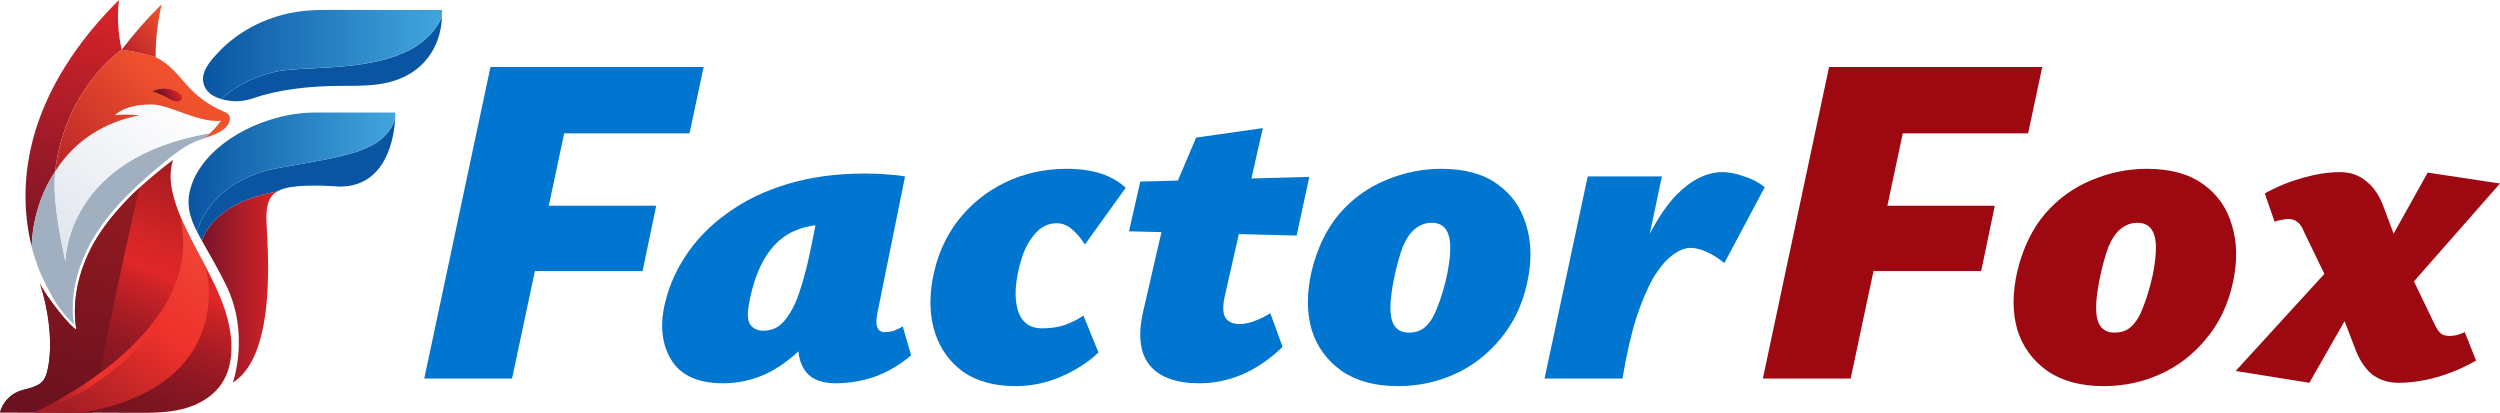
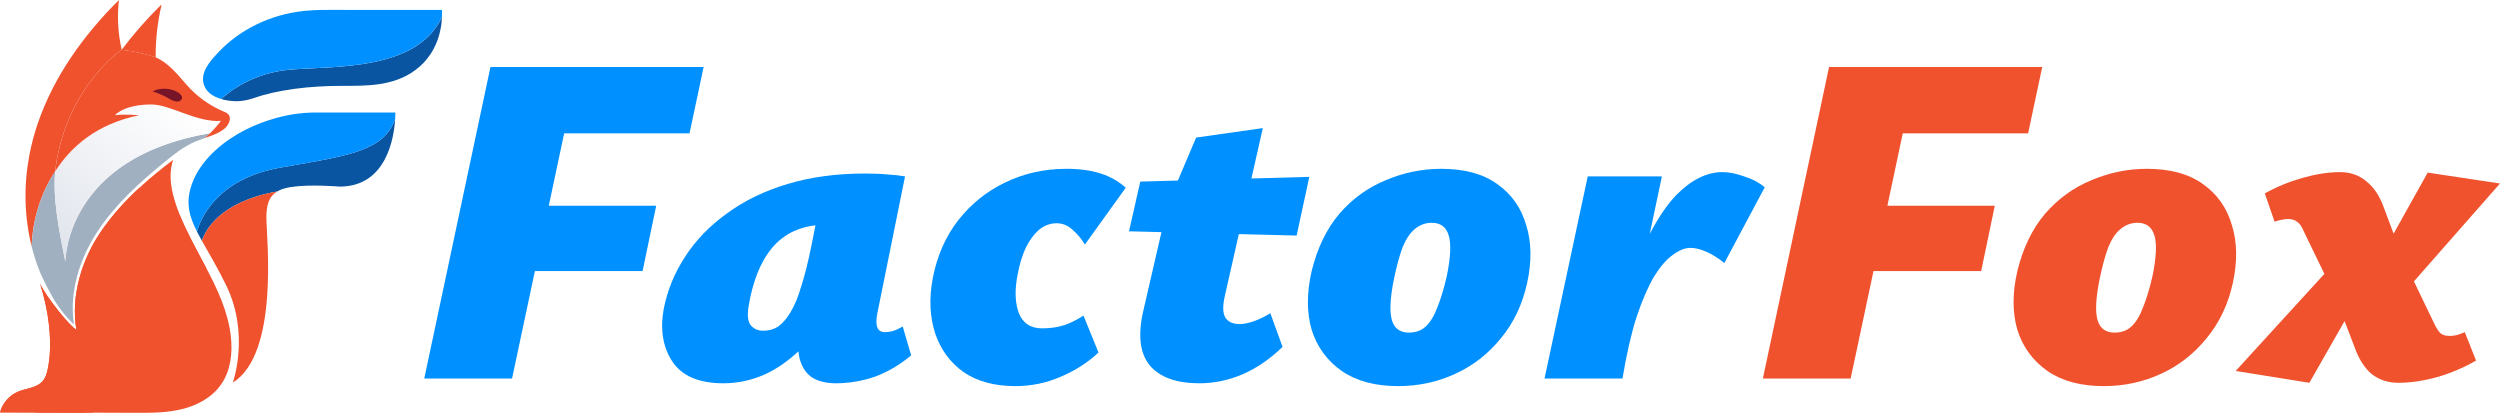
<svg xmlns="http://www.w3.org/2000/svg" width="218" height="36" viewBox="0 0 218 36" fill="none">
-   <path d="M34.458 10.359C34.369 11.919 33.744 16.272 29.615 16.272C29.615 16.272 27.033 16.048 25.353 16.313C24.857 16.392 24.465 16.518 24.162 16.701C19.071 17.604 17.858 20.208 17.606 21.002C17.447 20.719 17.303 20.45 17.173 20.189C17.432 19.245 18.783 15.601 24.487 14.608C30.57 13.553 33.485 13.139 34.458 10.359Z" fill="url(#paint0_linear_74_2155)" />
-   <path d="M38.546 1.451C38.509 2.276 38.339 3.1 38.009 3.857C37.499 5.04 36.596 5.991 35.464 6.588C33.378 7.685 31.069 7.439 28.801 7.502C27.407 7.543 26.012 7.662 24.636 7.912C24.032 8.02 23.429 8.155 22.841 8.323C22.438 8.438 22.049 8.599 21.639 8.696C21.287 8.778 20.921 8.834 20.562 8.826C20.14 8.815 19.7 8.759 19.282 8.636C20.022 7.961 22.109 6.338 25.309 6.073C29.186 5.756 36.419 6.174 38.546 1.455V1.451Z" fill="url(#paint1_linear_74_2155)" />
-   <path d="M10.61 4.338C10.61 4.338 5.938 7.472 4.883 14.362C4.854 14.552 4.831 14.746 4.813 14.944C2.771 18.003 2.767 21.29 2.767 21.521C2.116 18.932 2.057 16.201 2.553 13.571C2.73 12.624 2.978 11.687 3.289 10.774C4.695 6.663 7.299 3.048 10.37 0C10.207 1.447 10.288 2.921 10.61 4.338Z" fill="url(#paint2_linear_74_2155)" />
-   <path d="M19.279 33.525C18.487 34.663 17.188 35.357 15.849 35.681C15.228 35.831 14.599 35.913 13.962 35.954C13.226 36.002 12.483 36.002 11.743 35.999C10.525 35.995 9.312 35.991 8.095 35.984C7.821 35.984 7.544 35.984 7.27 35.984C6.915 35.984 6.556 35.984 6.201 35.98C5.135 35.976 4.073 35.972 3.008 35.969C2.904 35.969 2.797 35.969 2.693 35.969C1.798 35.965 0.899 35.961 0.004 35.958C0.215 35.159 0.814 34.469 1.573 34.152C2.305 33.846 3.215 33.835 3.733 33.223C3.996 32.917 4.099 32.507 4.181 32.111C4.636 29.858 4.214 26.919 3.493 24.736C4.011 25.885 6.23 28.62 6.659 28.739C6.16 25.755 7.17 22.614 8.739 20.29C9.715 18.839 10.892 17.541 12.175 16.358C13.104 15.496 14.092 14.698 15.098 13.937C14.791 14.847 14.835 15.821 15.043 16.768C15.128 17.156 15.239 17.541 15.368 17.91C15.457 18.175 15.557 18.436 15.661 18.697C16.293 20.279 17.148 21.778 17.947 23.297C18.975 25.244 19.904 27.213 20.137 29.388C20.289 30.817 20.104 32.343 19.282 33.518L19.279 33.525Z" fill="url(#paint3_linear_74_2155)" />
+   <path d="M34.458 10.359C34.369 11.919 33.744 16.272 29.615 16.272C29.615 16.272 27.033 16.048 25.353 16.313C24.857 16.392 24.465 16.518 24.162 16.701C19.071 17.604 17.858 20.208 17.606 21.002C17.447 20.719 17.303 20.45 17.173 20.189C17.432 19.245 18.783 15.601 24.487 14.608C30.57 13.553 33.485 13.139 34.458 10.359Z" fill="url(#paint0_linear_310_7008)" />
+   <path d="M38.546 1.451C38.509 2.276 38.339 3.1 38.009 3.857C37.499 5.04 36.596 5.991 35.464 6.588C33.378 7.685 31.069 7.438 28.801 7.502C27.407 7.543 26.012 7.662 24.636 7.912C24.032 8.02 23.429 8.155 22.841 8.323C22.438 8.438 22.049 8.599 21.639 8.696C21.287 8.778 20.921 8.834 20.562 8.826C20.14 8.815 19.7 8.759 19.282 8.636C20.022 7.961 22.109 6.338 25.309 6.073C29.186 5.756 36.419 6.174 38.546 1.455V1.451Z" fill="url(#paint1_linear_310_7008)" />
+   <path d="M10.61 4.338C10.61 4.338 5.938 7.472 4.883 14.362C4.854 14.552 4.831 14.746 4.813 14.944C2.771 18.003 2.767 21.29 2.767 21.521C2.116 18.932 2.057 16.201 2.553 13.571C2.73 12.624 2.978 11.687 3.289 10.774C4.695 6.663 7.299 3.048 10.37 0C10.207 1.447 10.288 2.921 10.61 4.338Z" fill="url(#paint2_linear_310_7008)" />
+   <path d="M19.279 33.525C18.487 34.663 17.188 35.357 15.849 35.681C15.228 35.831 14.599 35.913 13.962 35.954C13.226 36.002 12.483 36.002 11.743 35.998C10.525 35.995 9.312 35.991 8.095 35.984C7.821 35.984 7.544 35.984 7.27 35.984C6.915 35.984 6.556 35.984 6.201 35.98C5.135 35.976 4.073 35.972 3.008 35.969C2.904 35.969 2.797 35.969 2.693 35.969C1.798 35.965 0.899 35.961 0.004 35.958C0.215 35.159 0.814 34.469 1.573 34.152C2.305 33.846 3.215 33.835 3.733 33.223C3.996 32.917 4.099 32.507 4.181 32.111C4.636 29.858 4.214 26.919 3.493 24.736C4.011 25.885 6.23 28.62 6.659 28.739C6.16 25.755 7.17 22.614 8.739 20.29C9.715 18.839 10.892 17.54 12.175 16.358C13.104 15.496 14.092 14.698 15.098 13.937C14.791 14.847 14.835 15.821 15.043 16.768C15.128 17.156 15.239 17.54 15.368 17.91C15.457 18.175 15.557 18.436 15.661 18.697C16.293 20.279 17.148 21.778 17.947 23.297C18.975 25.244 19.904 27.213 20.137 29.388C20.289 30.817 20.104 32.343 19.282 33.518L19.279 33.525Z" fill="#F0522E" />
  <path d="M5.701 22.815C5.076 19.782 4.613 17.25 4.806 15.03C4.806 15 4.809 14.974 4.813 14.944C2.771 18.003 2.767 21.29 2.767 21.521V21.524C2.956 22.274 3.196 23.013 3.489 23.737C3.585 23.957 3.688 24.177 3.792 24.393C3.999 24.822 4.217 25.244 4.447 25.658C4.965 26.639 5.645 27.534 6.452 28.291C6.008 25.468 6.948 22.554 8.513 20.17C10.077 17.787 12.231 15.858 14.435 14.06C14.817 13.75 15.205 13.437 15.605 13.157C16.041 12.851 16.492 12.579 16.981 12.366C17.084 12.322 17.192 12.28 17.299 12.239C17.303 12.239 17.306 12.239 17.31 12.236C17.477 12.172 17.643 12.116 17.809 12.06C18.002 11.915 18.176 11.762 18.331 11.613C5.767 13.735 5.701 22.625 5.701 22.815Z" fill="#A1B0C1" />
-   <path d="M19.267 10.538C19.116 10.714 18.812 11.143 18.331 11.605C5.768 13.735 5.701 22.625 5.701 22.815C5.076 19.782 4.613 17.25 4.806 15.03C4.806 15 4.81 14.974 4.813 14.944C6.16 12.825 8.398 10.815 12.135 10.053C12.135 10.053 10.777 9.934 10.022 10.053C10.292 9.744 11.191 9.113 13.211 9.113C14.839 9.113 17.166 10.71 19.267 10.542V10.538Z" fill="url(#paint4_linear_74_2155)" />
-   <path d="M19.489 11.288C19.401 11.355 19.304 11.415 19.212 11.471C18.779 11.725 18.294 11.889 17.814 12.053C18.006 11.904 18.18 11.755 18.335 11.605C18.816 11.143 19.119 10.714 19.271 10.538C17.17 10.703 14.843 9.11 13.215 9.11C11.195 9.11 10.3 9.74 10.026 10.05C10.781 9.93 12.138 10.05 12.138 10.05C8.402 10.811 6.164 12.821 4.817 14.94C4.835 14.743 4.861 14.552 4.887 14.358C5.942 7.468 10.614 4.335 10.614 4.335C12.442 4.577 13.578 4.995 13.578 4.995C14.658 5.48 15.446 6.442 16.238 7.356C17.122 8.378 18.246 9.195 19.489 9.718C19.634 9.777 19.782 9.837 19.889 9.949C20.255 10.326 19.919 10.975 19.497 11.284L19.489 11.288Z" fill="url(#paint5_linear_74_2155)" />
-   <path d="M13.304 7.964C13.304 7.964 14.129 8.237 14.639 8.546C15.15 8.856 15.62 8.998 15.831 8.666C16.041 8.334 15.486 7.953 14.957 7.819C14.428 7.685 13.859 7.7 13.304 7.961V7.964Z" fill="url(#paint6_linear_74_2155)" />
-   <path d="M12.164 16.358C11.572 18.928 9.186 29.429 8.091 35.987C7.458 35.987 6.829 35.984 6.197 35.98C5.028 35.976 3.859 35.972 2.69 35.969C1.794 35.965 0.895 35.961 0 35.958C0.211 35.159 0.81 34.469 1.569 34.152C2.301 33.846 3.211 33.835 3.729 33.223C3.992 32.917 4.095 32.507 4.177 32.111C4.632 29.858 4.21 26.919 3.489 24.736C4.007 25.885 6.226 28.62 6.656 28.739C6.156 25.755 7.166 22.614 8.735 20.29C9.711 18.839 10.888 17.541 12.172 16.358H12.164Z" fill="url(#paint7_linear_74_2155)" />
-   <path d="M7.27 35.984C6.915 35.984 6.556 35.984 6.201 35.98C5.135 35.976 4.073 35.972 3.008 35.969C3.037 35.954 3.067 35.943 3.097 35.924C5.546 34.741 12.479 30.992 15.024 25.397C15.024 25.397 15.024 25.393 15.024 25.389C15.934 23.386 16.278 21.144 15.657 18.701C16.289 20.282 17.144 21.782 17.943 23.3C17.995 23.49 20.755 33.536 7.266 35.98L7.27 35.984Z" fill="url(#paint8_linear_74_2155)" />
-   <path d="M23.23 19.096C23.252 20.812 24.34 30.858 20.303 33.361C20.303 33.361 21.817 29.146 19.712 24.86C18.924 23.248 18.184 22.032 17.606 20.999C17.862 20.204 19.072 17.604 24.162 16.697C23.441 17.134 23.211 17.891 23.23 19.096Z" fill="url(#paint9_linear_74_2155)" />
-   <path d="M34.458 10.359C33.485 13.139 30.57 13.553 24.487 14.608C18.783 15.601 17.432 19.241 17.173 20.189C16.511 18.872 16.226 17.798 16.618 16.406C17.203 14.344 18.949 12.728 20.736 11.68C21.598 11.176 22.519 10.777 23.47 10.471C24.835 10.035 26.123 9.811 27.551 9.811H34.472C34.472 9.811 34.476 10.02 34.458 10.359Z" fill="url(#paint10_linear_74_2155)" />
-   <path d="M38.546 1.451C36.419 6.17 29.186 5.752 25.309 6.069C22.112 6.334 20.026 7.953 19.282 8.632C19.093 8.576 18.912 8.505 18.738 8.423C18.339 8.229 17.998 7.916 17.825 7.506C17.358 6.394 18.309 5.342 19.005 4.6C19.73 3.82 20.573 3.152 21.483 2.611C22.656 1.91 23.947 1.421 25.283 1.141C26.959 0.791 28.668 0.865 30.366 0.865H38.546C38.553 1.059 38.55 1.257 38.542 1.451H38.546Z" fill="url(#paint11_linear_74_2155)" />
-   <path d="M15.024 25.397C12.46 32.772 3.563 35.916 3.563 35.916L3.097 35.924C5.546 34.741 12.479 30.992 15.024 25.397Z" fill="url(#paint12_linear_74_2155)" />
-   <path d="M14.088 0.425C13.736 1.921 13.563 3.462 13.574 4.999C13.574 4.999 12.438 4.581 10.61 4.338C11.643 2.973 12.771 1.682 13.988 0.481C14.021 0.463 14.055 0.44 14.088 0.425Z" fill="url(#paint13_linear_74_2155)" />
-   <path d="M75.399 15.133C72.942 15.133 70.705 15.435 68.685 16.041C66.665 16.646 64.904 17.5 63.403 18.601C61.902 19.674 60.687 20.927 59.759 22.358C58.831 23.762 58.203 25.289 57.876 26.94C57.548 28.756 57.807 30.298 58.653 31.564C59.5 32.802 60.974 33.422 63.076 33.422C64.331 33.422 65.546 33.16 66.719 32.637C67.765 32.158 68.724 31.468 69.624 30.635C69.649 30.896 69.688 31.141 69.749 31.358C69.968 32.101 70.349 32.637 70.895 32.968C71.441 33.27 72.096 33.422 72.861 33.422C74.034 33.422 75.181 33.229 76.3 32.844C77.419 32.431 78.47 31.812 79.453 30.986L78.716 28.468C78.388 28.66 78.088 28.798 77.815 28.88C77.569 28.935 77.35 28.963 77.159 28.963C76.504 28.963 76.286 28.413 76.505 27.312L78.92 15.381C78.456 15.298 77.951 15.243 77.405 15.215C76.886 15.16 76.218 15.133 75.399 15.133ZM71.11 19.645L70.732 21.532C70.459 22.88 70.172 24.022 69.872 24.958C69.599 25.894 69.285 26.651 68.931 27.229C68.603 27.78 68.248 28.193 67.865 28.468C67.483 28.716 67.047 28.839 66.555 28.839C66.091 28.839 65.723 28.674 65.45 28.344C65.204 28.014 65.15 27.449 65.287 26.651C65.45 25.66 65.696 24.738 66.024 23.885C66.351 23.032 66.774 22.288 67.293 21.655C68.456 20.247 69.889 19.793 71.11 19.645Z" fill="#0076D0" />
-   <path d="M204.039 15.009C203.057 15.009 201.978 15.175 200.804 15.505C199.631 15.835 198.526 16.289 197.489 16.867L198.348 19.344C198.512 19.261 198.703 19.207 198.921 19.179C199.14 19.124 199.331 19.096 199.494 19.096C199.849 19.096 200.122 19.179 200.313 19.344C200.531 19.481 200.723 19.757 200.887 20.17L202.686 23.882L194.95 32.348L201.378 33.38L204.447 28L205.308 30.243C205.663 31.261 206.155 32.046 206.782 32.596C207.437 33.119 208.229 33.38 209.157 33.38C210.194 33.38 211.313 33.215 212.514 32.885C213.742 32.527 214.875 32.045 215.912 31.44L214.929 28.963C214.738 29.046 214.52 29.128 214.275 29.21C214.056 29.265 213.838 29.293 213.619 29.293C213.292 29.293 213.033 29.224 212.842 29.087C212.651 28.921 212.459 28.633 212.268 28.22L210.495 24.537L218 16L211.695 15.051L208.722 20.375L207.888 18.147C207.533 17.128 207.028 16.358 206.373 15.835C205.745 15.284 204.967 15.009 204.039 15.009Z" fill="#9E0811" />
-   <path d="M150.2 15.009C148.836 15.009 147.498 15.67 146.188 16.991C145.365 17.839 144.591 18.995 143.858 20.398L144.918 15.381H138.45L134.683 33.009H140.087H141.193H141.48C141.834 30.889 142.244 29.1 142.708 27.642C143.199 26.183 143.704 25.014 144.223 24.133C144.768 23.252 145.315 22.619 145.861 22.234C146.406 21.821 146.925 21.615 147.416 21.615C147.826 21.615 148.275 21.725 148.767 21.945C149.285 22.165 149.818 22.495 150.364 22.936L153.885 16.33C153.393 15.917 152.793 15.601 152.083 15.381C151.401 15.133 150.774 15.009 150.2 15.009Z" fill="#0076D0" />
-   <path d="M187.212 14.72C185.547 14.72 183.937 15.05 182.381 15.711C180.825 16.344 179.473 17.321 178.327 18.642C177.208 19.963 176.403 21.628 175.912 23.637C175.475 25.536 175.475 27.243 175.912 28.756C176.376 30.243 177.249 31.44 178.532 32.348C179.814 33.229 181.453 33.669 183.445 33.669C185.219 33.669 186.884 33.312 188.44 32.596C189.996 31.881 191.32 30.848 192.411 29.5C193.531 28.151 194.295 26.541 194.704 24.67C195.114 22.798 195.086 21.119 194.622 19.633C194.185 18.119 193.339 16.922 192.083 16.041C190.855 15.16 189.232 14.72 187.212 14.72ZM186.392 19.427C187.157 19.427 187.648 19.798 187.866 20.541C188.085 21.257 188.031 22.427 187.703 24.05C187.458 25.124 187.184 26.032 186.884 26.775C186.611 27.518 186.27 28.083 185.861 28.468C185.478 28.826 184.987 29.004 184.387 29.004C183.622 29.004 183.131 28.646 182.913 27.931C182.694 27.215 182.749 26.032 183.077 24.38C183.322 23.197 183.581 22.247 183.854 21.532C184.154 20.816 184.51 20.293 184.919 19.963C185.356 19.605 185.847 19.427 186.392 19.427Z" fill="#9E0811" />
-   <path d="M125.675 14.72C124.01 14.72 122.4 15.05 120.844 15.711C119.289 16.344 117.938 17.321 116.791 18.642C115.672 19.963 114.867 21.628 114.376 23.637C113.939 25.536 113.939 27.243 114.376 28.756C114.84 30.243 115.713 31.44 116.996 32.348C118.279 33.229 119.917 33.669 121.909 33.669C123.684 33.669 125.348 33.312 126.904 32.596C128.46 31.881 129.783 30.848 130.875 29.5C131.994 28.151 132.758 26.541 133.168 24.67C133.577 22.798 133.55 21.119 133.086 19.633C132.649 18.119 131.803 16.922 130.548 16.041C129.32 15.16 127.695 14.72 125.675 14.72ZM124.857 19.427C125.621 19.427 126.112 19.798 126.331 20.541C126.549 21.257 126.494 22.427 126.167 24.05C125.921 25.124 125.648 26.032 125.348 26.775C125.075 27.518 124.734 28.083 124.325 28.468C123.943 28.826 123.451 29.004 122.851 29.004C122.087 29.004 121.595 28.646 121.377 27.931C121.159 27.215 121.213 26.032 121.541 24.38C121.787 23.197 122.045 22.247 122.318 21.532C122.619 20.816 122.973 20.293 123.383 19.963C123.819 19.605 124.311 19.427 124.857 19.427Z" fill="#0076D0" />
-   <path d="M93.004 14.72C91.067 14.72 89.278 15.119 87.641 15.917C86.031 16.688 84.666 17.789 83.547 19.22C82.455 20.623 81.718 22.302 81.336 24.257C81.008 26.018 81.076 27.614 81.54 29.046C82.004 30.449 82.823 31.578 83.997 32.431C85.198 33.256 86.713 33.669 88.541 33.669C89.933 33.669 91.258 33.394 92.513 32.844C93.796 32.293 94.887 31.591 95.788 30.738L94.478 27.518C93.987 27.848 93.441 28.124 92.841 28.344C92.24 28.537 91.585 28.633 90.875 28.633C89.865 28.633 89.183 28.178 88.828 27.27C88.501 26.362 88.474 25.234 88.746 23.885C88.91 23.032 89.142 22.275 89.442 21.615C89.77 20.954 90.151 20.431 90.588 20.046C91.052 19.661 91.572 19.468 92.145 19.468C92.663 19.468 93.127 19.661 93.536 20.046C93.973 20.431 94.328 20.858 94.601 21.325L98.163 16.372C97.562 15.821 96.839 15.408 95.993 15.133C95.147 14.858 94.151 14.72 93.004 14.72Z" fill="#0076D0" />
-   <path d="M110.118 11.17L104.304 11.996L102.711 15.743L99.432 15.835L98.45 20.17L101.279 20.242L99.677 27.188C99.213 29.252 99.405 30.807 100.251 31.853C101.125 32.899 102.571 33.422 104.591 33.422C105.874 33.422 107.129 33.16 108.358 32.637C109.613 32.087 110.773 31.289 111.838 30.243L110.773 27.312C110.336 27.587 109.858 27.821 109.34 28.013C108.848 28.178 108.439 28.261 108.112 28.261C107.511 28.261 107.088 28.069 106.842 27.683C106.624 27.298 106.61 26.678 106.801 25.825L108.026 20.413L113.066 20.541L114.171 15.422L109.124 15.564L110.118 11.17Z" fill="#0076D0" />
-   <path d="M159.494 5.844L153.722 33.009H161.377L163.369 23.637H172.759L173.946 17.94H164.58L165.922 11.624H176.853L178.082 5.844H159.494Z" fill="#9E0811" />
-   <path d="M42.768 5.844L36.996 33.009H44.651L46.643 23.637H56.033L57.22 17.94H47.854L49.196 11.624H60.127L61.356 5.844H42.768Z" fill="#0076D0" />
+   <path d="M19.267 10.538C19.116 10.714 18.812 11.143 18.331 11.605C5.768 13.735 5.701 22.625 5.701 22.815C5.076 19.782 4.613 17.25 4.806 15.03C4.806 15 4.81 14.974 4.813 14.944C6.16 12.825 8.398 10.815 12.135 10.053C12.135 10.053 10.777 9.934 10.022 10.053C10.292 9.744 11.191 9.113 13.211 9.113C14.839 9.113 17.166 10.71 19.267 10.542V10.538Z" fill="url(#paint3_linear_310_7008)" />
+   <path d="M19.489 11.288C19.401 11.355 19.304 11.415 19.212 11.471C18.779 11.725 18.294 11.889 17.814 12.053C18.006 11.904 18.18 11.755 18.335 11.605C18.816 11.143 19.119 10.714 19.271 10.539C17.17 10.703 14.843 9.11 13.215 9.11C11.195 9.11 10.3 9.74 10.026 10.05C10.781 9.93 12.138 10.05 12.138 10.05C8.402 10.811 6.164 12.822 4.817 14.94C4.835 14.743 4.861 14.552 4.887 14.358C5.942 7.468 10.614 4.335 10.614 4.335C12.442 4.577 13.578 4.995 13.578 4.995C14.658 5.48 15.446 6.442 16.238 7.356C17.122 8.379 18.246 9.196 19.489 9.718C19.634 9.777 19.782 9.837 19.889 9.949C20.255 10.326 19.919 10.975 19.497 11.285L19.489 11.288Z" fill="url(#paint4_linear_310_7008)" />
+   <path d="M13.304 7.964C13.304 7.964 14.129 8.237 14.639 8.546C15.15 8.856 15.62 8.998 15.831 8.666C16.041 8.334 15.486 7.953 14.957 7.819C14.428 7.685 13.859 7.7 13.304 7.961V7.964Z" fill="#781428" />
+   <path d="M12.164 16.358C11.572 18.928 9.186 29.429 8.091 35.987C7.458 35.987 6.829 35.984 6.197 35.98C5.028 35.976 3.859 35.972 2.69 35.969C1.794 35.965 0.895 35.961 0 35.958C0.211 35.159 0.81 34.469 1.569 34.152C2.301 33.846 3.211 33.835 3.729 33.223C3.992 32.917 4.095 32.507 4.177 32.111C4.632 29.858 4.21 26.919 3.489 24.736C4.007 25.885 6.226 28.62 6.656 28.739C6.156 25.755 7.166 22.614 8.735 20.29C9.711 18.839 10.888 17.541 12.172 16.358H12.164Z" fill="url(#paint5_linear_310_7008)" />
+   <path d="M7.27 35.984C6.915 35.984 6.556 35.984 6.201 35.98C5.135 35.976 4.073 35.972 3.008 35.969C3.037 35.954 3.067 35.943 3.097 35.924C5.546 34.741 12.479 30.992 15.024 25.397C15.024 25.397 15.024 25.393 15.024 25.389C15.934 23.386 16.278 21.144 15.657 18.701C16.289 20.282 17.144 21.782 17.943 23.3C17.995 23.491 20.755 33.536 7.266 35.98L7.27 35.984Z" fill="#F0522E" />
+   <path d="M23.23 19.096C23.252 20.812 24.34 30.858 20.303 33.361C20.303 33.361 21.817 29.146 19.712 24.86C18.924 23.248 18.184 22.032 17.606 20.999C17.862 20.204 19.072 17.604 24.162 16.697C23.441 17.134 23.211 17.891 23.23 19.096Z" fill="#F0522E" />
+   <path d="M34.458 10.359C33.485 13.139 30.57 13.553 24.487 14.608C18.783 15.601 17.432 19.241 17.173 20.189C16.511 18.872 16.226 17.798 16.618 16.406C17.203 14.344 18.949 12.728 20.736 11.68C21.598 11.176 22.519 10.777 23.47 10.471C24.835 10.035 26.123 9.811 27.551 9.811H34.472C34.472 9.811 34.476 10.02 34.458 10.359Z" fill="url(#paint6_linear_310_7008)" />
+   <path d="M38.546 1.451C36.419 6.17 29.186 5.752 25.309 6.069C22.112 6.334 20.026 7.953 19.282 8.632C19.093 8.576 18.912 8.505 18.738 8.423C18.339 8.229 17.998 7.916 17.825 7.506C17.358 6.394 18.309 5.342 19.005 4.6C19.73 3.82 20.573 3.152 21.483 2.611C22.656 1.91 23.947 1.421 25.283 1.142C26.959 0.791 28.668 0.865 30.366 0.865H38.546C38.553 1.059 38.55 1.257 38.542 1.451H38.546Z" fill="url(#paint7_linear_310_7008)" />
+   <path d="M15.024 25.397C12.46 32.772 3.563 35.916 3.563 35.916L3.097 35.924C5.546 34.741 12.479 30.992 15.024 25.397Z" fill="#F0522E" />
+   <path d="M14.088 0.425C13.736 1.921 13.563 3.462 13.574 4.999C13.574 4.999 12.438 4.581 10.61 4.338C11.643 2.973 12.771 1.682 13.988 0.481C14.021 0.463 14.055 0.44 14.088 0.425Z" fill="url(#paint8_linear_310_7008)" />
+   <path d="M75.399 15.133C72.942 15.133 70.705 15.435 68.685 16.041C66.665 16.646 64.904 17.5 63.403 18.601C61.902 19.674 60.687 20.927 59.759 22.358C58.831 23.762 58.203 25.289 57.876 26.94C57.548 28.756 57.807 30.298 58.653 31.564C59.5 32.802 60.974 33.422 63.076 33.422C64.331 33.422 65.546 33.16 66.719 32.637C67.765 32.158 68.724 31.468 69.624 30.635C69.649 30.896 69.688 31.141 69.749 31.358C69.968 32.101 70.349 32.638 70.895 32.968C71.441 33.27 72.096 33.422 72.861 33.422C74.034 33.422 75.181 33.229 76.3 32.844C77.419 32.431 78.47 31.812 79.453 30.986L78.716 28.468C78.388 28.661 78.088 28.798 77.815 28.88C77.569 28.935 77.35 28.963 77.159 28.963C76.504 28.963 76.286 28.413 76.505 27.312L78.92 15.381C78.456 15.298 77.951 15.243 77.405 15.215C76.886 15.16 76.218 15.133 75.399 15.133ZM71.11 19.645L70.732 21.532C70.459 22.88 70.172 24.023 69.872 24.958C69.599 25.894 69.285 26.651 68.931 27.229C68.603 27.78 68.248 28.193 67.865 28.468C67.483 28.716 67.047 28.84 66.555 28.84C66.091 28.84 65.723 28.674 65.45 28.344C65.204 28.014 65.15 27.449 65.287 26.651C65.45 25.66 65.696 24.738 66.024 23.885C66.351 23.032 66.774 22.288 67.293 21.655C68.456 20.247 69.889 19.793 71.11 19.645Z" fill="#0090FF" />
+   <path d="M204.039 15.009C203.057 15.009 201.978 15.175 200.804 15.505C199.631 15.835 198.526 16.289 197.489 16.867L198.348 19.344C198.512 19.261 198.703 19.207 198.921 19.179C199.14 19.124 199.331 19.096 199.494 19.096C199.849 19.096 200.122 19.179 200.313 19.344C200.531 19.481 200.723 19.757 200.887 20.17L202.686 23.882L194.95 32.348L201.378 33.38L204.447 28L205.308 30.243C205.663 31.261 206.155 32.046 206.782 32.596C207.437 33.119 208.229 33.38 209.157 33.38C210.194 33.38 211.313 33.215 212.514 32.885C213.742 32.527 214.875 32.045 215.912 31.44L214.929 28.963C214.738 29.046 214.52 29.128 214.275 29.21C214.056 29.265 213.838 29.293 213.619 29.293C213.292 29.293 213.033 29.224 212.842 29.087C212.651 28.921 212.459 28.633 212.268 28.22L210.495 24.537L218 16L211.695 15.051L208.722 20.375L207.888 18.147C207.533 17.128 207.028 16.358 206.373 15.835C205.745 15.284 204.967 15.009 204.039 15.009Z" fill="#F0522E" />
+   <path d="M150.2 15.009C148.836 15.009 147.498 15.67 146.188 16.991C145.365 17.839 144.591 18.995 143.858 20.398L144.918 15.381H138.45L134.683 33.009H140.087H141.193H141.48C141.834 30.889 142.244 29.1 142.708 27.642C143.199 26.183 143.704 25.014 144.223 24.133C144.768 23.252 145.315 22.619 145.861 22.234C146.406 21.821 146.925 21.615 147.416 21.615C147.826 21.615 148.275 21.725 148.767 21.945C149.285 22.165 149.818 22.495 150.364 22.936L153.885 16.33C153.393 15.917 152.793 15.601 152.083 15.381C151.401 15.133 150.774 15.009 150.2 15.009Z" fill="#0090FF" />
+   <path d="M187.212 14.72C185.547 14.72 183.937 15.05 182.381 15.711C180.825 16.344 179.473 17.321 178.327 18.642C177.208 19.963 176.403 21.628 175.912 23.637C175.475 25.536 175.475 27.243 175.912 28.756C176.376 30.243 177.249 31.44 178.532 32.348C179.814 33.229 181.453 33.669 183.445 33.669C185.219 33.669 186.884 33.312 188.44 32.596C189.996 31.881 191.32 30.848 192.411 29.5C193.531 28.151 194.295 26.541 194.704 24.67C195.114 22.798 195.086 21.119 194.622 19.633C194.185 18.119 193.339 16.922 192.083 16.041C190.855 15.16 189.232 14.72 187.212 14.72ZM186.392 19.427C187.157 19.427 187.648 19.798 187.866 20.541C188.085 21.257 188.031 22.427 187.703 24.05C187.458 25.124 187.184 26.032 186.884 26.775C186.611 27.518 186.27 28.083 185.861 28.468C185.478 28.826 184.987 29.004 184.387 29.004C183.622 29.004 183.131 28.646 182.913 27.931C182.694 27.215 182.749 26.032 183.077 24.38C183.322 23.197 183.581 22.247 183.854 21.532C184.154 20.816 184.51 20.293 184.919 19.963C185.356 19.605 185.847 19.427 186.392 19.427Z" fill="#F0522E" />
+   <path d="M125.675 14.72C124.01 14.72 122.4 15.05 120.844 15.711C119.289 16.344 117.938 17.321 116.791 18.642C115.672 19.963 114.867 21.628 114.376 23.637C113.939 25.536 113.939 27.243 114.376 28.756C114.84 30.243 115.713 31.44 116.996 32.348C118.279 33.229 119.917 33.669 121.909 33.669C123.684 33.669 125.348 33.312 126.904 32.596C128.46 31.881 129.783 30.848 130.875 29.5C131.994 28.151 132.758 26.541 133.168 24.67C133.577 22.798 133.55 21.119 133.086 19.633C132.649 18.119 131.803 16.922 130.548 16.041C129.32 15.16 127.695 14.72 125.675 14.72ZM124.857 19.427C125.621 19.427 126.112 19.798 126.331 20.541C126.549 21.257 126.494 22.427 126.167 24.05C125.921 25.124 125.648 26.032 125.348 26.775C125.075 27.518 124.734 28.083 124.325 28.468C123.943 28.826 123.451 29.004 122.851 29.004C122.087 29.004 121.595 28.646 121.377 27.931C121.159 27.215 121.213 26.032 121.541 24.38C121.787 23.197 122.045 22.247 122.318 21.532C122.619 20.816 122.973 20.293 123.383 19.963C123.819 19.605 124.311 19.427 124.857 19.427Z" fill="#0090FF" />
+   <path d="M93.004 14.72C91.067 14.72 89.278 15.119 87.641 15.917C86.031 16.688 84.666 17.789 83.547 19.22C82.455 20.623 81.718 22.302 81.336 24.257C81.008 26.018 81.076 27.614 81.54 29.046C82.004 30.449 82.823 31.578 83.997 32.431C85.198 33.256 86.713 33.669 88.541 33.669C89.933 33.669 91.258 33.394 92.513 32.844C93.796 32.293 94.887 31.591 95.788 30.738L94.478 27.518C93.987 27.848 93.441 28.124 92.841 28.344C92.24 28.537 91.585 28.633 90.875 28.633C89.865 28.633 89.183 28.178 88.828 27.27C88.501 26.362 88.474 25.234 88.746 23.885C88.91 23.032 89.142 22.275 89.442 21.615C89.77 20.954 90.151 20.431 90.588 20.046C91.052 19.661 91.572 19.468 92.145 19.468C92.663 19.468 93.127 19.661 93.536 20.046C93.973 20.431 94.328 20.858 94.601 21.325L98.163 16.372C97.562 15.821 96.839 15.408 95.993 15.133C95.147 14.858 94.151 14.72 93.004 14.72Z" fill="#0090FF" />
+   <path d="M110.118 11.17L104.304 11.996L102.711 15.743L99.432 15.835L98.45 20.17L101.279 20.242L99.677 27.188C99.213 29.252 99.405 30.807 100.251 31.853C101.125 32.899 102.571 33.422 104.591 33.422C105.874 33.422 107.129 33.16 108.358 32.637C109.613 32.087 110.773 31.289 111.838 30.243L110.773 27.312C110.336 27.587 109.858 27.821 109.34 28.013C108.848 28.178 108.439 28.261 108.112 28.261C107.511 28.261 107.088 28.069 106.842 27.683C106.624 27.298 106.61 26.678 106.801 25.825L108.026 20.413L113.066 20.541L114.171 15.422L109.124 15.564L110.118 11.17Z" fill="#0090FF" />
+   <path d="M159.494 5.844L153.722 33.009H161.377L163.369 23.637H172.759L173.946 17.94H164.58L165.922 11.624H176.853L178.082 5.844H159.494Z" fill="#F0522E" />
+   <path d="M42.768 5.844L36.996 33.009H44.651L46.643 23.637H56.033L57.22 17.94H47.854L49.196 11.624H60.127L61.356 5.844H42.768Z" fill="#0090FF" />
  <defs>
-     <linearGradient id="paint0_linear_74_2155" x1="17.173" y1="15.679" x2="-0.111" y2="15.679" gradientUnits="userSpaceOnUse">
+     <linearGradient id="paint0_linear_310_7008" x1="17.173" y1="15.679" x2="-0.111" y2="15.679" gradientUnits="userSpaceOnUse">
      <stop stop-color="#0955A2" />
      <stop offset="1" stop-color="#42A6DD" />
    </linearGradient>
-     <linearGradient id="paint1_linear_74_2155" x1="19.282" y1="5.137" x2="0.019" y2="5.137" gradientUnits="userSpaceOnUse">
+     <linearGradient id="paint1_linear_310_7008" x1="19.282" y1="5.137" x2="0.019" y2="5.137" gradientUnits="userSpaceOnUse">
      <stop stop-color="#0955A2" />
      <stop offset="1" stop-color="#42A6DD" />
    </linearGradient>
-     <linearGradient id="paint2_linear_74_2155" x1="3.322" y1="21.663" x2="9.026" y2="-0.35" gradientUnits="userSpaceOnUse">
-       <stop stop-color="#781428" />
-       <stop offset="1" stop-color="#DA2428" />
+     <linearGradient id="paint2_linear_310_7008" x1="3.322" y1="21.663" x2="9.026" y2="-0.35" gradientUnits="userSpaceOnUse">
+       <stop stop-color="#F0522E" />
+       <stop offset="1" stop-color="#F0522E" />
    </linearGradient>
-     <linearGradient id="paint3_linear_74_2155" x1="7.24" y1="39.031" x2="18.327" y2="13.291" gradientUnits="userSpaceOnUse">
-       <stop stop-color="#701321" />
-       <stop offset="0.12" stop-color="#731321" />
-       <stop offset="0.23" stop-color="#7E1521" />
-       <stop offset="0.34" stop-color="#901823" />
-       <stop offset="0.44" stop-color="#AA1D24" />
-       <stop offset="0.54" stop-color="#CB2326" />
-       <stop offset="0.59" stop-color="#E12728" />
-       <stop offset="0.68" stop-color="#D42526" />
-       <stop offset="0.84" stop-color="#B51F23" />
-       <stop offset="1" stop-color="#901A20" />
-     </linearGradient>
-     <linearGradient id="paint4_linear_74_2155" x1="5.346" y1="22.14" x2="15.243" y2="8.453" gradientUnits="userSpaceOnUse">
+     <linearGradient id="paint3_linear_310_7008" x1="5.346" y1="22.14" x2="15.243" y2="8.453" gradientUnits="userSpaceOnUse">
      <stop stop-color="#E0E4EC" />
      <stop offset="1" stop-color="white" />
    </linearGradient>
-     <linearGradient id="paint5_linear_74_2155" x1="5.897" y1="16.395" x2="15.102" y2="7.854" gradientUnits="userSpaceOnUse">
-       <stop stop-color="#BA2327" />
+     <linearGradient id="paint4_linear_310_7008" x1="5.897" y1="16.395" x2="15.102" y2="7.854" gradientUnits="userSpaceOnUse">
+       <stop stop-color="#F0522E" />
      <stop offset="1" stop-color="#F0522E" />
    </linearGradient>
-     <linearGradient id="paint6_linear_74_2155" x1="14.266" y1="8.52" x2="15.503" y2="7.817" gradientUnits="userSpaceOnUse">
-       <stop stop-color="#781428" />
-       <stop offset="1" stop-color="#DA2428" />
+     <linearGradient id="paint5_linear_310_7008" x1="4.029" y1="36.04" x2="8.595" y2="16.285" gradientUnits="userSpaceOnUse">
+       <stop stop-color="#F0522E" />
+       <stop offset="1" stop-color="#F0522E" />
    </linearGradient>
-     <linearGradient id="paint7_linear_74_2155" x1="4.029" y1="36.04" x2="8.595" y2="16.285" gradientUnits="userSpaceOnUse">
-       <stop stop-color="#6B111F" />
-       <stop offset="1" stop-color="#931A21" />
+     <linearGradient id="paint6_linear_310_7008" x1="16.441" y1="15" x2="34.472" y2="15" gradientUnits="userSpaceOnUse">
+       <stop stop-color="#0090FF" />
+       <stop offset="1" stop-color="#0090FF" />
    </linearGradient>
-     <linearGradient id="paint8_linear_74_2155" x1="7.488" y1="36.73" x2="18.13" y2="21.899" gradientUnits="userSpaceOnUse">
-       <stop stop-color="#A41E24" />
-       <stop offset="0.55" stop-color="#EE312B" />
-       <stop offset="1" stop-color="#EF4436" />
+     <linearGradient id="paint7_linear_310_7008" x1="17.702" y1="4.745" x2="38.553" y2="4.745" gradientUnits="userSpaceOnUse">
+       <stop stop-color="#0090FF" />
+       <stop offset="1" stop-color="#0090FF" />
    </linearGradient>
-     <linearGradient id="paint9_linear_74_2155" x1="17.606" y1="25.027" x2="24.162" y2="25.027" gradientUnits="userSpaceOnUse">
-       <stop stop-color="#781428" />
-       <stop offset="1" stop-color="#DA2428" />
-     </linearGradient>
-     <linearGradient id="paint10_linear_74_2155" x1="16.441" y1="15" x2="34.472" y2="15" gradientUnits="userSpaceOnUse">
-       <stop stop-color="#0955A2" />
-       <stop offset="1" stop-color="#42A6DD" />
-     </linearGradient>
-     <linearGradient id="paint11_linear_74_2155" x1="17.702" y1="4.745" x2="38.553" y2="4.745" gradientUnits="userSpaceOnUse">
-       <stop stop-color="#0955A2" />
-       <stop offset="1" stop-color="#42A6DD" />
-     </linearGradient>
-     <linearGradient id="paint12_linear_74_2155" x1="5.627" y1="35.961" x2="11.627" y2="27.6" gradientUnits="userSpaceOnUse">
-       <stop stop-color="#A41E24" />
-       <stop offset="0.35" stop-color="#EE312B" />
-     </linearGradient>
-     <linearGradient id="paint13_linear_74_2155" x1="11.299" y1="5.081" x2="15.12" y2="1.535" gradientUnits="userSpaceOnUse">
-       <stop stop-color="#BA2327" />
+     <linearGradient id="paint8_linear_310_7008" x1="11.299" y1="5.081" x2="15.12" y2="1.535" gradientUnits="userSpaceOnUse">
+       <stop stop-color="#F0522E" />
      <stop offset="1" stop-color="#F0522E" />
    </linearGradient>
  </defs>
</svg>
